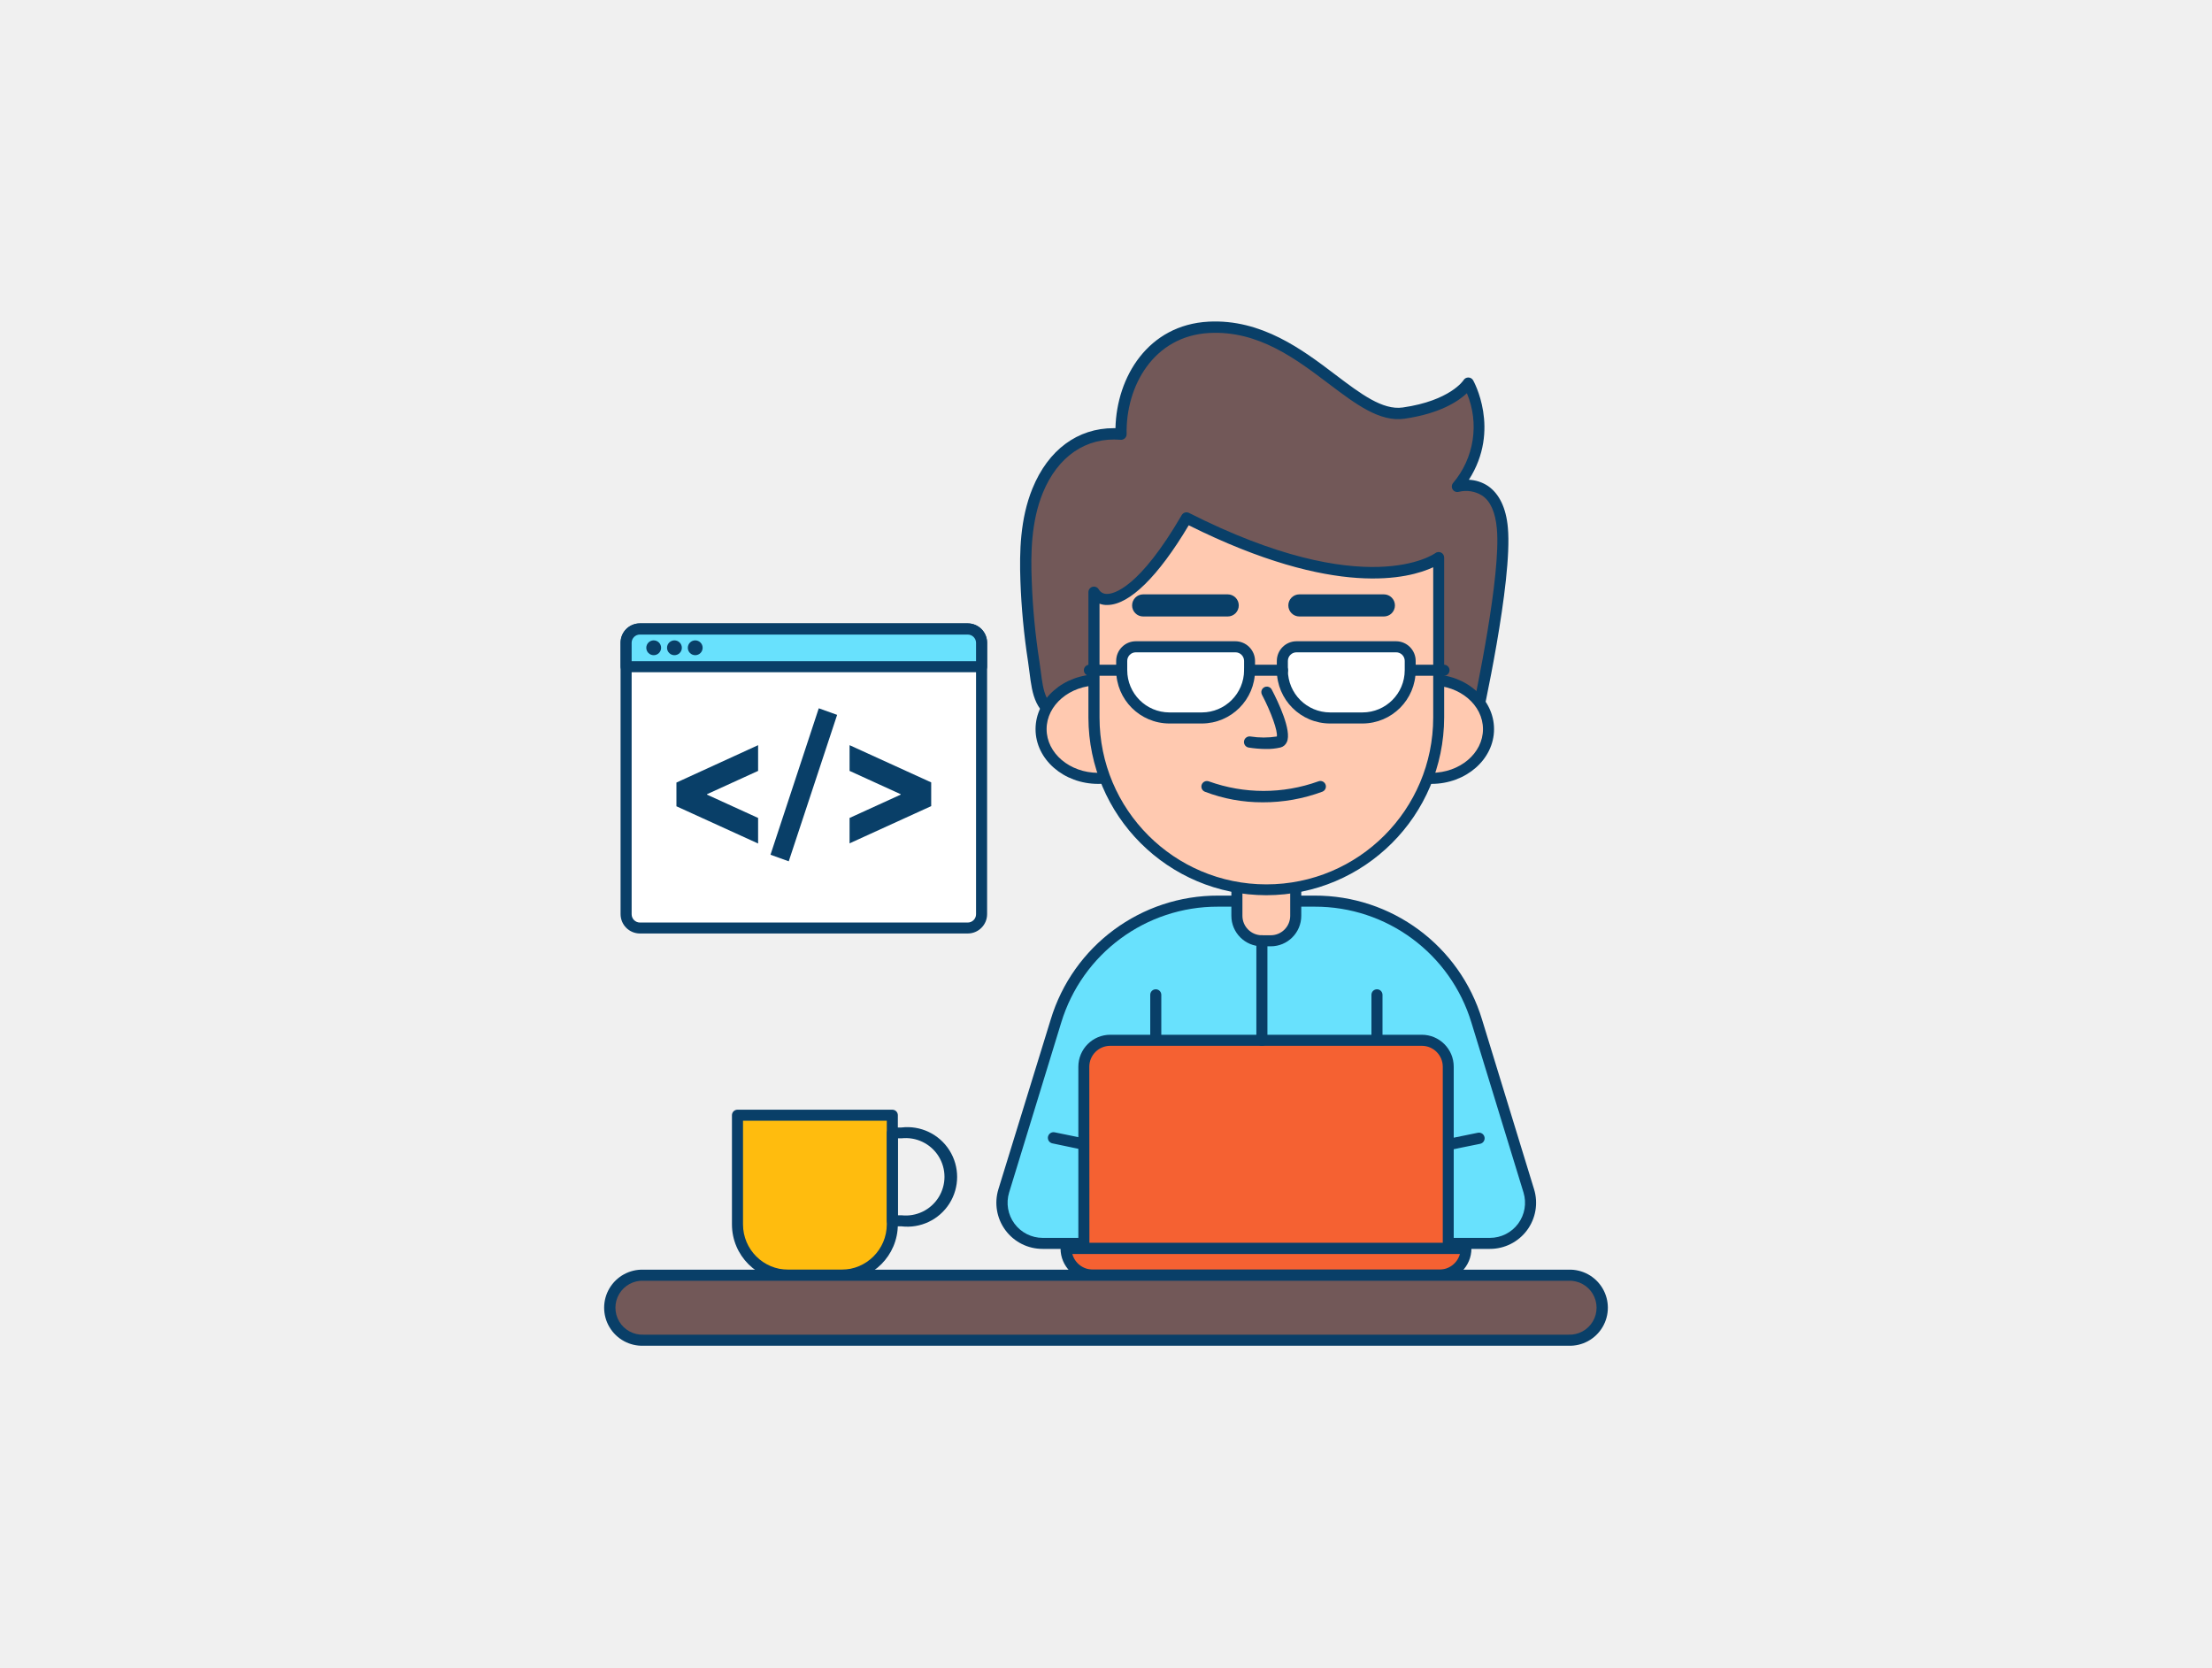
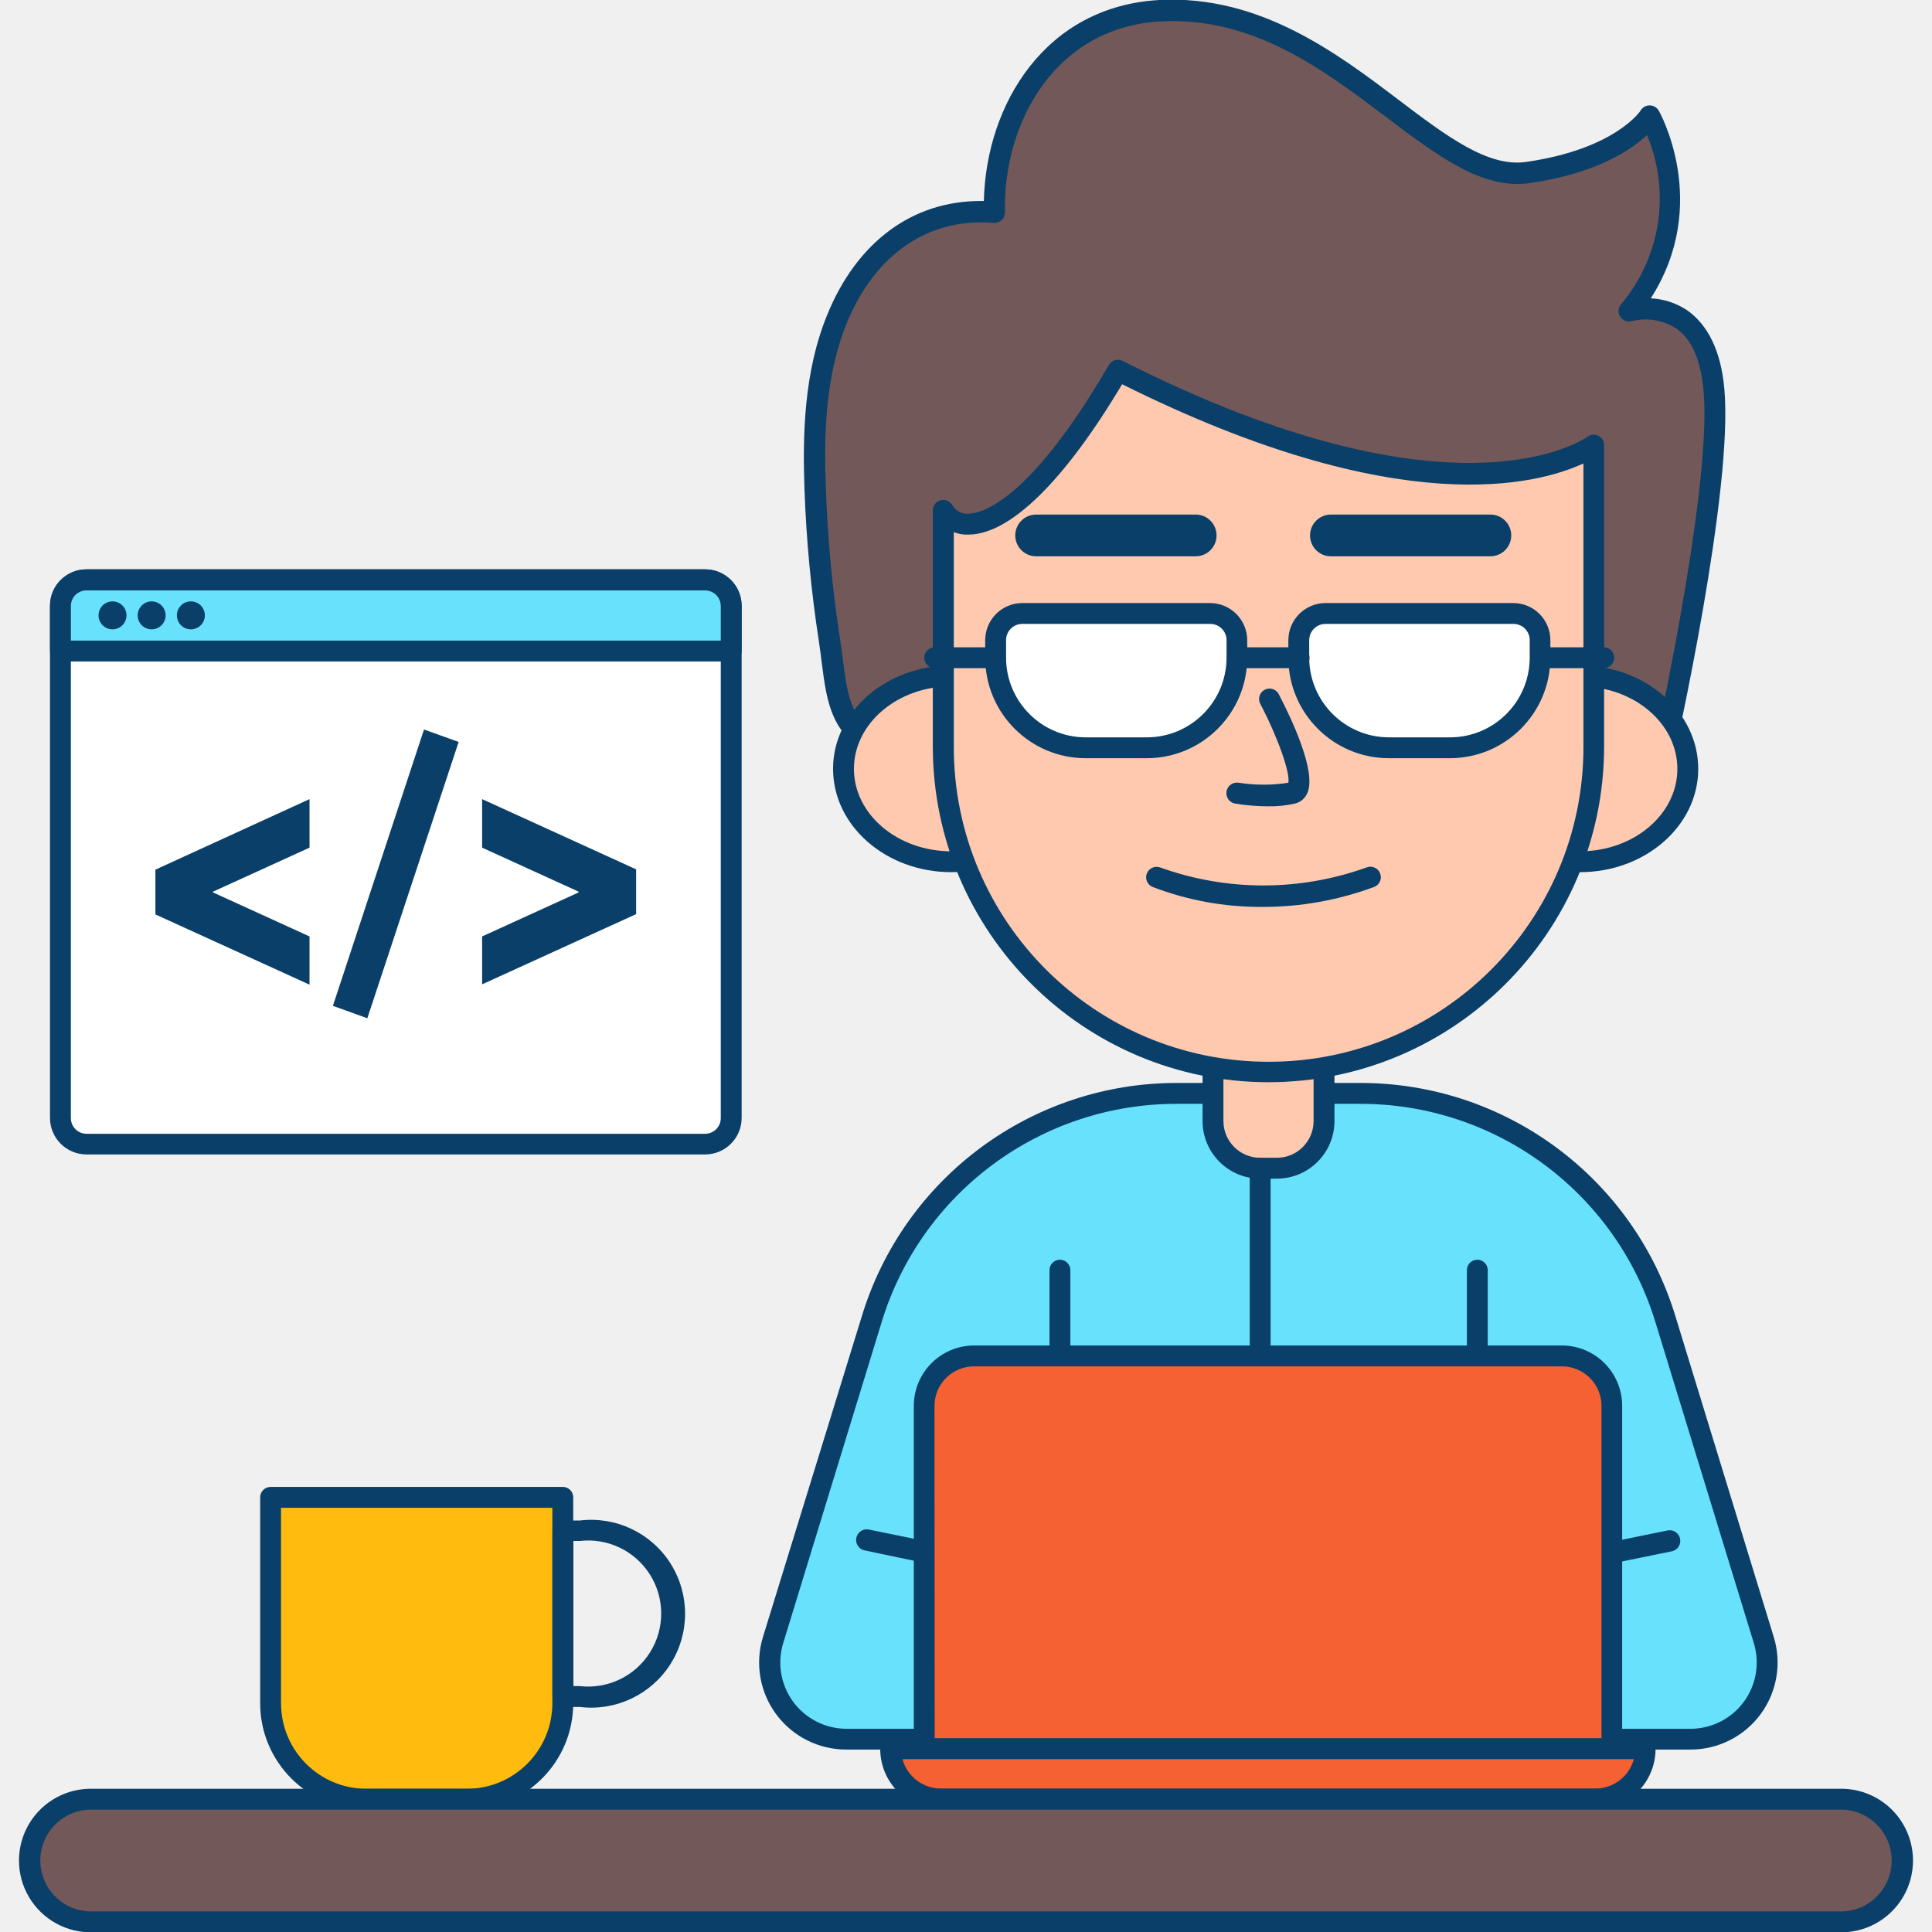
- <svg xmlns="http://www.w3.org/2000/svg" id="_340_web_developer_outline" data-name="#340_web_developer_outline" viewBox="0 0 400 300" width="406" height="306" class="illustration styles_illustrationTablet__1DWOa">
-   <path d="M220.28,162.2H237.7A30.7,30.7,0,0,1,267,183.9l9.41,30.69a7.33,7.33,0,0,1-7,9.49h-80.9a7.33,7.33,0,0,1-7-9.49l9.41-30.69A30.7,30.7,0,0,1,220.28,162.2Z" fill="#68e1fd" />
-   <path d="M269.44,225.08h-80.9a8.34,8.34,0,0,1-8-10.78L190,183.61a31.54,31.54,0,0,1,30.3-22.41H237.7A31.54,31.54,0,0,1,268,183.61l9.41,30.69a8.34,8.34,0,0,1-8,10.78ZM220.28,163.2a29.55,29.55,0,0,0-28.39,21l-9.41,30.69a6.35,6.35,0,0,0,6.06,8.2h80.9a6.35,6.35,0,0,0,6.06-8.2l-9.41-30.69a29.55,29.55,0,0,0-28.39-21Z" fill="#093f68" />
-   <path d="M223.67,158.74h10.64a0,0,0,0,1,0,0v6.12a4.52,4.52,0,0,1-4.52,4.52h-1.61a4.52,4.52,0,0,1-4.52-4.52v-6.12A0,0,0,0,1,223.67,158.74Z" fill="#ffc9b0" />
-   <path d="M229.79,170.37h-1.6a5.52,5.52,0,0,1-5.52-5.51v-6.12a1,1,0,0,1,1-1h10.64a1,1,0,0,1,1,1v6.12A5.52,5.52,0,0,1,229.79,170.37Zm-5.12-10.63v5.12a3.52,3.52,0,0,0,3.52,3.51h1.6a3.52,3.52,0,0,0,3.52-3.51v-5.12Z" fill="#093f68" />
-   <path d="M192.27,129.23c-4.94-1.87-4.64-5.65-5.38-10.49a123.35,123.35,0,0,1-1.37-14.48c-.19-5.51,0-11.17,2.1-16.28,2.69-6.57,8-10.81,15.09-10.23-.21-9.68,5.6-18.76,15.89-19.31,16.49-.88,26,16.83,35.21,15.51s11.68-5.42,11.68-5.42a16.92,16.92,0,0,1-2,18.67s7.27-2.12,8.15,7.55-4.91,35.37-4.91,35.37L260.16,129c-2.77-.49-6.23.19-9,.28l-20.61.64C220.21,130.21,203.49,133.47,192.27,129.23Z" fill="#725858" />
-   <path d="M207.13,132.38c-5.42,0-10.75-.53-15.22-2.22h0c-4.79-1.82-5.23-5.28-5.74-9.29q-.12-1-.27-2a125,125,0,0,1-1.38-14.6c-.18-5.17-.06-11.21,2.18-16.68,2.85-7,8.17-10.91,14.7-10.91h.31c.22-9.31,5.93-18.68,16.84-19.26,9.59-.5,17,5.09,22.92,9.58,4.58,3.47,8.54,6.46,12.19,5.94,8.55-1.22,11-4.91,11-4.95a1,1,0,0,1,.86-.47,1,1,0,0,1,.86.49c.05.09,5.06,8.92-.76,18a6.83,6.83,0,0,1,3.48,1.14c2,1.4,3.25,3.92,3.57,7.51.89,9.72-4.68,34.62-4.92,35.68a1,1,0,0,1-1.15.76L260,130a23.69,23.69,0,0,0-5.87.08c-1,.1-2,.19-3,.22l-20.61.64c-2.57.08-5.59.35-8.78.63C217.23,131.93,212.14,132.38,207.13,132.38Zm-14.51-4.09c8.18,3.1,19.71,2.07,29,1.24,3.22-.29,6.27-.56,8.9-.64l20.61-.64c.87,0,1.82-.12,2.82-.21a25,25,0,0,1,6.4-.06h0c.35,0,1.49.25,5.65,1,1-4.68,5.44-25.75,4.68-34.13-.27-3-1.17-5-2.69-6a5.46,5.46,0,0,0-4.18-.66,1,1,0,0,1-1.11-.41,1,1,0,0,1,.06-1.18,15.72,15.72,0,0,0,2.5-16.24c-1.53,1.44-4.86,3.69-11.29,4.61-4.48.63-8.75-2.59-13.69-6.32-6-4.53-12.75-9.65-21.6-9.18-10.06.53-15.14,9.61-14.95,18.29a1,1,0,0,1-.32.75,1,1,0,0,1-.77.27c-6.24-.52-11.37,3-14.07,9.61-2.09,5.13-2.2,10.9-2,15.86a123,123,0,0,0,1.35,14.36c.11.71.2,1.38.28,2,.48,3.78.8,6.28,4.47,7.67Z" fill="#093f68" />
-   <ellipse cx="198.59" cy="131.11" rx="10.33" ry="8.9" fill="#ffc9b0" />
-   <path d="M198.59,141c-6.25,0-11.33-4.44-11.33-9.9s5.08-9.91,11.33-9.91,11.34,4.45,11.34,9.91S204.84,141,198.59,141Zm0-17.81c-5.14,0-9.33,3.55-9.33,7.91s4.19,7.9,9.33,7.9,9.34-3.54,9.34-7.9S203.74,123.2,198.59,123.2Z" fill="#093f68" />
-   <ellipse cx="258.84" cy="131.11" rx="10.33" ry="8.9" fill="#ffc9b0" />
-   <path d="M258.84,141c-6.25,0-11.34-4.44-11.34-9.9s5.09-9.91,11.34-9.91,11.33,4.45,11.33,9.91S265.09,141,258.84,141Zm0-17.81c-5.15,0-9.34,3.55-9.34,7.91s4.19,7.9,9.34,7.9,9.33-3.54,9.33-7.9S264,123.2,258.84,123.2Z" fill="#093f68" />
-   <path d="M229,160.13h0A31.17,31.17,0,0,1,197.82,129V106.34c1.82,3,7.87,1.8,16.74-13.41,33.2,16.82,45.6,7.18,45.6,7.18V129A31.17,31.17,0,0,1,229,160.13Z" fill="#ffc9b0" />
-   <path d="M229,161.13A32.2,32.2,0,0,1,196.82,129V106.34a1,1,0,0,1,1.86-.52,1.66,1.66,0,0,0,1.53.83h0c1.22,0,5.8-1.07,13.47-14.23A1,1,0,0,1,215,92c32.08,16.25,44.42,7.37,44.54,7.28a1,1,0,0,1,1.61.8V129A32.2,32.2,0,0,1,229,161.13Zm-30.17-52.72V129a30.17,30.17,0,0,0,60.34,0V101.83c-4.32,2-17.59,5.68-44.21-7.59-5.52,9.27-10.73,14.38-14.7,14.41A3.44,3.44,0,0,1,198.82,108.41Z" fill="#093f68" />
-   <path d="M249,216.72a1,1,0,0,1-1-1V179.14a1,1,0,0,1,2,0v36.58A1,1,0,0,1,249,216.72Z" fill="#093f68" />
-   <path d="M209,216.72a1,1,0,0,1-1-1V179.14a1,1,0,0,1,2,0v36.58A1,1,0,0,1,209,216.72Z" fill="#093f68" />
-   <path d="M228.92,134.69a20.75,20.75,0,0,1-3.13-.26,1,1,0,0,1,.35-2,15.28,15.28,0,0,0,4.75,0c.2-.92-1-4.35-2.7-7.58A1,1,0,1,1,230,124c1.12,2.15,3.63,7.37,2.71,9.42a1.72,1.72,0,0,1-1.16,1A10.74,10.74,0,0,1,228.92,134.69Z" fill="#093f68" />
-   <path d="M222,110.73h0l-15.28,0a2,2,0,1,1,0-4h0l15.29,0a2,2,0,0,1,0,4Z" fill="#093f68" />
-   <path d="M250.25,110.73h0l-15.28,0a2,2,0,1,1,0-4h0l15.28,0a2,2,0,0,1,0,4Z" fill="#093f68" />
-   <path d="M205.39,116.21h18a2.56,2.56,0,0,1,2.56,2.56v1.67a8.63,8.63,0,0,1-8.63,8.63h-5.87a8.63,8.63,0,0,1-8.63-8.63v-1.67A2.56,2.56,0,0,1,205.39,116.21Z" fill="#fff" />
-   <path d="M217.33,130.08h-5.86a9.64,9.64,0,0,1-9.63-9.63v-1.68a3.56,3.56,0,0,1,3.55-3.56h18a3.57,3.57,0,0,1,3.56,3.56v1.68A9.64,9.64,0,0,1,217.33,130.08Zm-11.94-12.87a1.55,1.55,0,0,0-1.55,1.56v1.68a7.64,7.64,0,0,0,7.63,7.63h5.86a7.65,7.65,0,0,0,7.64-7.63v-1.68a1.56,1.56,0,0,0-1.56-1.56Z" fill="#093f68" />
-   <path d="M234.45,116.21h18a2.56,2.56,0,0,1,2.56,2.56v1.67a8.63,8.63,0,0,1-8.63,8.63h-5.87a8.63,8.63,0,0,1-8.63-8.63v-1.67A2.56,2.56,0,0,1,234.45,116.21Z" fill="#fff" />
-   <path d="M246.39,130.08h-5.86a9.64,9.64,0,0,1-9.64-9.63v-1.68a3.57,3.57,0,0,1,3.56-3.56h18a3.56,3.56,0,0,1,3.55,3.56v1.68A9.64,9.64,0,0,1,246.39,130.08Zm-11.94-12.87a1.56,1.56,0,0,0-1.56,1.56v1.68a7.65,7.65,0,0,0,7.64,7.63h5.86a7.64,7.64,0,0,0,7.63-7.63v-1.68a1.55,1.55,0,0,0-1.55-1.56Z" fill="#093f68" />
-   <path d="M202.84,121.45H197a1,1,0,0,1,0-2h5.81a1,1,0,0,1,0,2Z" fill="#093f68" />
-   <path d="M261.12,121.45h-5.8a1,1,0,0,1,0-2h5.8a1,1,0,0,1,0,2Z" fill="#093f68" />
-   <path d="M231.89,121.45H226a1,1,0,0,1,0-2h5.92a1,1,0,0,1,0,2Z" fill="#093f68" />
-   <path d="M228.33,144.33a28.87,28.87,0,0,1-10.44-1.91,1,1,0,0,1,.72-1.87,29.23,29.23,0,0,0,19.77,0,1,1,0,0,1,.77,1.85A30.56,30.56,0,0,1,228.33,144.33Z" fill="#093f68" />
-   <path d="M256.41,208.32a1,1,0,0,1-1-.8,1,1,0,0,1,.78-1.18l11.06-2.26a1,1,0,0,1,.4,2l-11.06,2.25A.64.64,0,0,1,256.41,208.32Z" fill="#093f68" />
-   <path d="M201.57,208.32a.64.64,0,0,1-.2,0L190.31,206a1,1,0,1,1,.4-2l11.06,2.26a1,1,0,0,1,.78,1.18A1,1,0,0,1,201.57,208.32Z" fill="#093f68" />
-   <path d="M200.76,187.36H257.1a4.78,4.78,0,0,1,4.78,4.78V225a0,0,0,0,1,0,0H196a0,0,0,0,1,0,0V192.14A4.78,4.78,0,0,1,200.76,187.36Z" fill="#f56132" />
-   <path d="M261.88,226H196a1,1,0,0,1-1-1V192.14a5.78,5.78,0,0,1,5.78-5.78H257.1a5.78,5.78,0,0,1,5.78,5.78V225A1,1,0,0,1,261.88,226ZM197,224h63.9V192.14a3.79,3.79,0,0,0-3.78-3.78H200.76a3.79,3.79,0,0,0-3.78,3.78Z" fill="#093f68" />
-   <path d="M192.78,225h72.31a0,0,0,0,1,0,0v0a4.82,4.82,0,0,1-4.82,4.82H197.6a4.82,4.82,0,0,1-4.82-4.82v0A0,0,0,0,1,192.78,225Z" fill="#f56132" />
-   <path d="M260.26,230.84H197.6a5.83,5.83,0,0,1-5.82-5.82,1,1,0,0,1,1-1h72.3a1,1,0,0,1,1,1A5.83,5.83,0,0,1,260.26,230.84ZM193.91,226a3.83,3.83,0,0,0,3.69,2.82h62.66A3.83,3.83,0,0,0,264,226Z" fill="#093f68" />
-   <path d="M228.19,188.36a1,1,0,0,1-1-1v-18a1,1,0,0,1,2,0v18A1,1,0,0,1,228.19,188.36Z" fill="#093f68" />
-   <path d="M133.36,200.91h28a0,0,0,0,1,0,0v19.74a9.19,9.19,0,0,1-9.19,9.19h-9.62a9.19,9.19,0,0,1-9.19-9.19V200.91A0,0,0,0,1,133.36,200.91Z" fill="#ffbc0e" />
-   <path d="M152.17,230.84h-9.62a10.2,10.2,0,0,1-10.19-10.19V200.91a1,1,0,0,1,1-1h28a1,1,0,0,1,1,1v19.74A10.2,10.2,0,0,1,152.17,230.84Zm-17.81-28.93v18.74a8.19,8.19,0,0,0,8.19,8.19h9.62a8.2,8.2,0,0,0,8.19-8.19V201.91Z" fill="#093f68" />
-   <rect x="110.51" y="229.84" width="178.98" height="11.75" rx="5.88" fill="#725858" />
-   <path d="M283.61,242.59H116.39a6.88,6.88,0,1,1,0-13.75H283.61a6.88,6.88,0,1,1,0,13.75ZM116.39,230.84a4.88,4.88,0,1,0,0,9.75H283.61a4.88,4.88,0,1,0,0-9.75Z" fill="#093f68" />
-   <path d="M163,221h-1.63a1,1,0,0,1-1-1V204.13a1,1,0,0,1,1-1H163A9,9,0,1,1,163,221Zm-.63-2H163a7,7,0,1,0,0-13.91h-.63Z" fill="#093f68" />
-   <rect x="113.22" y="112.98" width="64.28" height="54.07" rx="2.5" fill="#fff" />
-   <path d="M175,168.05H115.71a3.5,3.5,0,0,1-3.49-3.5V115.47a3.49,3.49,0,0,1,3.49-3.49H175a3.5,3.5,0,0,1,3.5,3.49v49.08A3.5,3.5,0,0,1,175,168.05ZM115.71,114a1.49,1.49,0,0,0-1.49,1.49v49.08a1.5,1.5,0,0,0,1.49,1.5H175a1.5,1.5,0,0,0,1.5-1.5V115.47A1.5,1.5,0,0,0,175,114Z" fill="#093f68" />
-   <path d="M115.71,113H175a2.5,2.5,0,0,1,2.5,2.5v4.33a0,0,0,0,1,0,0H113.22a0,0,0,0,1,0,0v-4.33A2.5,2.5,0,0,1,115.71,113Z" fill="#68e1fd" />
-   <path d="M177.5,120.81H113.22a1,1,0,0,1-1-1v-4.34a3.49,3.49,0,0,1,3.49-3.49H175a3.5,3.5,0,0,1,3.5,3.49v4.34A1,1,0,0,1,177.5,120.81Zm-63.28-2H176.5v-3.34A1.5,1.5,0,0,0,175,114H115.71a1.49,1.49,0,0,0-1.49,1.49Z" fill="#093f68" />
-   <circle cx="118.21" cy="116.39" r="1.34" fill="#093f68" />
-   <circle cx="121.96" cy="116.39" r="1.34" fill="#093f68" />
-   <circle cx="125.72" cy="116.39" r="1.34" fill="#093f68" />
-   <path d="M137.09,138.65l-9.25,4.22v.07l9.25,4.22v4.62l-14.77-6.73v-4.29L137.09,134Z" fill="#093f68" />
-   <path d="M148.06,127.33l3.32,1.19L142.63,155l-3.3-1.19Z" fill="#093f68" />
-   <path d="M153.63,147.16l9.25-4.22v-.07l-9.25-4.22V134l14.76,6.73v4.29l-14.76,6.73Z" fill="#093f68" />
+ <svg xmlns="http://www.w3.org/2000/svg" width="210mm" height="210mm" viewBox="0 0 210 210" version="1.1" id="svg5" xml:space="preserve">
+   <defs id="defs2" />
+   <g id="layer1">
+     <g id="g278" transform="matrix(1.134254,0,0,1.134254,-121.8508,-65.12887)">
+       <path d="m 220.28,162.2 h 17.42 a 30.7,30.7 0 0 1 29.3,21.7 l 9.41,30.69 a 7.33,7.33 0 0 1 -7,9.49 h -80.9 a 7.33,7.33 0 0 1 -7,-9.49 l 9.41,-30.69 a 30.7,30.7 0 0 1 29.36,-21.7 z" fill="#68e1fd" id="path132" />
+       <path d="m 269.44,225.08 h -80.9 a 8.34,8.34 0 0 1 -8,-10.78 L 190,183.61 a 31.54,31.54 0 0 1 30.3,-22.41 h 17.4 a 31.54,31.54 0 0 1 30.3,22.41 l 9.41,30.69 a 8.34,8.34 0 0 1 -8,10.78 z M 220.28,163.2 a 29.55,29.55 0 0 0 -28.39,21 l -9.41,30.69 a 6.35,6.35 0 0 0 6.06,8.2 h 80.9 a 6.35,6.35 0 0 0 6.06,-8.2 l -9.41,-30.69 a 29.55,29.55 0 0 0 -28.39,-21 z" fill="#093f68" id="path134" />
+       <path d="m 223.67,158.74 h 10.64 v 6.12 a 4.52,4.52 0 0 1 -4.52,4.52 h -1.61 a 4.52,4.52 0 0 1 -4.52,-4.52 v -6.12 z" fill="#ffc9b0" id="path136" />
+       <path d="m 229.79,170.37 h -1.6 a 5.52,5.52 0 0 1 -5.52,-5.51 v -6.12 a 1,1 0 0 1 1,-1 h 10.64 a 1,1 0 0 1 1,1 v 6.12 a 5.52,5.52 0 0 1 -5.52,5.51 z m -5.12,-10.63 v 5.12 a 3.52,3.52 0 0 0 3.52,3.51 h 1.6 a 3.52,3.52 0 0 0 3.52,-3.51 v -5.12 z" fill="#093f68" id="path138" />
+       <path d="m 192.27,129.23 c -4.94,-1.87 -4.64,-5.65 -5.38,-10.49 a 123.35,123.35 0 0 1 -1.37,-14.48 c -0.19,-5.51 0,-11.17 2.1,-16.28 2.69,-6.57 8,-10.81 15.09,-10.23 -0.21,-9.68 5.6,-18.76 15.89,-19.31 16.49,-0.88 26,16.83 35.21,15.51 9.21,-1.32 11.68,-5.42 11.68,-5.42 a 16.92,16.92 0 0 1 -2,18.67 c 0,0 7.27,-2.12 8.15,7.55 0.88,9.67 -4.91,35.37 -4.91,35.37 L 260.16,129 c -2.77,-0.49 -6.23,0.19 -9,0.28 l -20.61,0.64 c -10.34,0.29 -27.06,3.55 -38.28,-0.69 z" fill="#725858" id="path140" />
+       <path d="m 207.13,132.38 c -5.42,0 -10.75,-0.53 -15.22,-2.22 v 0 c -4.79,-1.82 -5.23,-5.28 -5.74,-9.29 q -0.12,-1 -0.27,-2 a 125,125 0 0 1 -1.38,-14.6 c -0.18,-5.17 -0.06,-11.21 2.18,-16.68 2.85,-7 8.17,-10.91 14.7,-10.91 h 0.31 c 0.22,-9.31 5.93,-18.68 16.84,-19.26 9.59,-0.5 17,5.09 22.92,9.58 4.58,3.47 8.54,6.46 12.19,5.94 8.55,-1.22 11,-4.91 11,-4.95 a 1,1 0 0 1 0.86,-0.47 1,1 0 0 1 0.86,0.49 c 0.05,0.09 5.06,8.92 -0.76,18 a 6.83,6.83 0 0 1 3.48,1.14 c 2,1.4 3.25,3.92 3.57,7.51 0.89,9.72 -4.68,34.62 -4.92,35.68 a 1,1 0 0 1 -1.15,0.76 L 260,130 a 23.69,23.69 0 0 0 -5.87,0.08 c -1,0.1 -2,0.19 -3,0.22 l -20.61,0.64 c -2.57,0.08 -5.59,0.35 -8.78,0.63 -4.51,0.36 -9.6,0.81 -14.61,0.81 z m -14.51,-4.09 c 8.18,3.1 19.71,2.07 29,1.24 3.22,-0.29 6.27,-0.56 8.9,-0.64 l 20.61,-0.64 c 0.87,0 1.82,-0.12 2.82,-0.21 a 25,25 0 0 1 6.4,-0.06 v 0 c 0.35,0 1.49,0.25 5.65,1 1,-4.68 5.44,-25.75 4.68,-34.13 -0.27,-3 -1.17,-5 -2.69,-6 a 5.46,5.46 0 0 0 -4.18,-0.66 1,1 0 0 1 -1.11,-0.41 1,1 0 0 1 0.06,-1.18 15.72,15.72 0 0 0 2.5,-16.24 c -1.53,1.44 -4.86,3.69 -11.29,4.61 -4.48,0.63 -8.75,-2.59 -13.69,-6.32 -6,-4.53 -12.75,-9.65 -21.6,-9.18 -10.06,0.53 -15.14,9.61 -14.95,18.29 a 1,1 0 0 1 -0.32,0.75 1,1 0 0 1 -0.77,0.27 c -6.24,-0.52 -11.37,3 -14.07,9.61 -2.09,5.13 -2.2,10.9 -2,15.86 a 123,123 0 0 0 1.35,14.36 c 0.11,0.71 0.2,1.38 0.28,2 0.48,3.78 0.8,6.28 4.47,7.67 z" fill="#093f68" id="path142" />
+       <ellipse cx="198.59" cy="131.11" rx="10.33" ry="8.9" fill="#ffc9b0" id="ellipse144" />
+       <path d="m 198.59,141 c -6.25,0 -11.33,-4.44 -11.33,-9.9 0,-5.46 5.08,-9.91 11.33,-9.91 6.25,0 11.34,4.45 11.34,9.91 0,5.46 -5.09,9.9 -11.34,9.9 z m 0,-17.81 c -5.14,0 -9.33,3.55 -9.33,7.91 0,4.36 4.19,7.9 9.33,7.9 5.14,0 9.34,-3.54 9.34,-7.9 0,-4.36 -4.19,-7.9 -9.34,-7.9 z" fill="#093f68" id="path146" />
+       <ellipse cx="258.84" cy="131.11" rx="10.33" ry="8.9" fill="#ffc9b0" id="ellipse148" />
+       <path d="m 258.84,141 c -6.25,0 -11.34,-4.44 -11.34,-9.9 0,-5.46 5.09,-9.91 11.34,-9.91 6.25,0 11.33,4.45 11.33,9.91 0,5.46 -5.08,9.9 -11.33,9.9 z m 0,-17.81 c -5.15,0 -9.34,3.55 -9.34,7.91 0,4.36 4.19,7.9 9.34,7.9 5.15,0 9.33,-3.54 9.33,-7.9 0,-4.36 -4.17,-7.9 -9.33,-7.9 z" fill="#093f68" id="path150" />
+       <path d="m 229,160.13 v 0 A 31.17,31.17 0 0 1 197.82,129 v -22.66 c 1.82,3 7.87,1.8 16.74,-13.41 33.2,16.82 45.6,7.18 45.6,7.18 V 129 A 31.17,31.17 0 0 1 229,160.13 Z" fill="#ffc9b0" id="path152" />
+       <path d="M 229,161.13 A 32.2,32.2 0 0 1 196.82,129 v -22.66 a 1,1 0 0 1 1.86,-0.52 1.66,1.66 0 0 0 1.53,0.83 v 0 c 1.22,0 5.8,-1.07 13.47,-14.23 A 1,1 0 0 1 215,92 c 32.08,16.25 44.42,7.37 44.54,7.28 a 1,1 0 0 1 1.61,0.8 V 129 A 32.2,32.2 0 0 1 229,161.13 Z M 198.83,108.41 V 129 a 30.17,30.17 0 0 0 60.34,0 v -27.17 c -4.32,2 -17.59,5.68 -44.21,-7.59 -5.52,9.27 -10.73,14.38 -14.7,14.41 a 3.44,3.44 0 0 1 -1.44,-0.24 z" fill="#093f68" id="path154" />
+       <path d="m 249,216.72 a 1,1 0 0 1 -1,-1 v -36.58 a 1,1 0 0 1 2,0 v 36.58 a 1,1 0 0 1 -1,1 z" fill="#093f68" id="path156" />
+       <path d="m 209,216.72 a 1,1 0 0 1 -1,-1 v -36.58 a 1,1 0 0 1 2,0 v 36.58 a 1,1 0 0 1 -1,1 z" fill="#093f68" id="path158" />
+       <path d="m 228.92,134.69 a 20.75,20.75 0 0 1 -3.13,-0.26 1.015,1.015 0 0 1 0.35,-2 15.28,15.28 0 0 0 4.75,0 c 0.2,-0.92 -1,-4.35 -2.7,-7.58 A 1,1 0 1 1 230,124 c 1.12,2.15 3.63,7.37 2.71,9.42 a 1.72,1.72 0 0 1 -1.16,1 10.74,10.74 0 0 1 -2.63,0.27 z" fill="#093f68" id="path160" />
+       <path d="m 222,110.73 v 0 h -15.28 a 2,2 0 1 1 0,-4 v 0 h 15.29 a 2,2 0 0 1 0,4 z" fill="#093f68" id="path162" />
+       <path d="m 250.25,110.73 v 0 h -15.28 a 2,2 0 1 1 0,-4 v 0 h 15.28 a 2,2 0 0 1 0,4 z" fill="#093f68" id="path164" />
+       <path d="m 205.39,116.21 h 18 a 2.56,2.56 0 0 1 2.56,2.56 v 1.67 a 8.63,8.63 0 0 1 -8.63,8.63 h -5.87 a 8.63,8.63 0 0 1 -8.63,-8.63 v -1.67 a 2.56,2.56 0 0 1 2.57,-2.56 z" fill="#ffffff" id="path166" />
+       <path d="m 217.33,130.08 h -5.86 a 9.64,9.64 0 0 1 -9.63,-9.63 v -1.68 a 3.56,3.56 0 0 1 3.55,-3.56 h 18 a 3.57,3.57 0 0 1 3.56,3.56 v 1.68 a 9.64,9.64 0 0 1 -9.62,9.63 z m -11.94,-12.87 a 1.55,1.55 0 0 0 -1.55,1.56 v 1.68 a 7.64,7.64 0 0 0 7.63,7.63 h 5.86 a 7.65,7.65 0 0 0 7.64,-7.63 v -1.68 a 1.56,1.56 0 0 0 -1.56,-1.56 z" fill="#093f68" id="path168" />
+       <path d="m 234.45,116.21 h 18 a 2.56,2.56 0 0 1 2.56,2.56 v 1.67 a 8.63,8.63 0 0 1 -8.63,8.63 h -5.87 a 8.63,8.63 0 0 1 -8.63,-8.63 v -1.67 a 2.56,2.56 0 0 1 2.57,-2.56 z" fill="#ffffff" id="path170" />
+       <path d="m 246.39,130.08 h -5.86 a 9.64,9.64 0 0 1 -9.64,-9.63 v -1.68 a 3.57,3.57 0 0 1 3.56,-3.56 h 18 a 3.56,3.56 0 0 1 3.55,3.56 v 1.68 a 9.64,9.64 0 0 1 -9.61,9.63 z m -11.94,-12.87 a 1.56,1.56 0 0 0 -1.56,1.56 v 1.68 a 7.65,7.65 0 0 0 7.64,7.63 h 5.86 a 7.64,7.64 0 0 0 7.63,-7.63 v -1.68 a 1.55,1.55 0 0 0 -1.55,-1.56 z" fill="#093f68" id="path172" />
+       <path d="M 202.84,121.45 H 197 a 1,1 0 0 1 0,-2 h 5.81 a 1,1 0 0 1 0,2 z" fill="#093f68" id="path174" />
+       <path d="m 261.12,121.45 h -5.8 a 1,1 0 0 1 0,-2 h 5.8 a 1,1 0 0 1 0,2 z" fill="#093f68" id="path176" />
+       <path d="M 231.89,121.45 H 226 a 1,1 0 0 1 0,-2 h 5.92 a 1,1 0 0 1 0,2 z" fill="#093f68" id="path178" />
+       <path d="m 228.33,144.33 a 28.87,28.87 0 0 1 -10.44,-1.91 1.002,1.002 0 0 1 0.72,-1.87 29.23,29.23 0 0 0 19.77,0 1.002,1.002 0 0 1 0.77,1.85 30.56,30.56 0 0 1 -10.82,1.93 z" fill="#093f68" id="path180" />
+       <path d="m 256.41,208.32 a 1,1 0 0 1 -1,-0.8 1,1 0 0 1 0.78,-1.18 l 11.06,-2.26 a 1.02,1.02 0 0 1 0.4,2 l -11.06,2.25 a 0.64,0.64 0 0 1 -0.18,-0.01 z" fill="#093f68" id="path182" />
+       <path d="m 201.57,208.32 a 0.64,0.64 0 0 1 -0.2,0 L 190.31,206 a 1.02,1.02 0 1 1 0.4,-2 l 11.06,2.26 a 1,1 0 0 1 0.78,1.18 1,1 0 0 1 -0.98,0.88 z" fill="#093f68" id="path184" />
+       <path d="m 200.76,187.36 h 56.34 a 4.78,4.78 0 0 1 4.78,4.78 V 225 H 196 v -32.86 a 4.78,4.78 0 0 1 4.76,-4.78 z" fill="#f56132" id="path186" />
+       <path d="M 261.88,226 H 196 a 1,1 0 0 1 -1,-1 v -32.86 a 5.78,5.78 0 0 1 5.78,-5.78 h 56.32 a 5.78,5.78 0 0 1 5.78,5.78 V 225 a 1,1 0 0 1 -1,1 z M 197,224 h 63.9 v -31.86 a 3.79,3.79 0 0 0 -3.78,-3.78 h -56.36 a 3.79,3.79 0 0 0 -3.78,3.78 z" fill="#093f68" id="path188" />
+       <path d="m 192.78,225 h 72.31 v 0 a 4.82,4.82 0 0 1 -4.82,4.82 H 197.6 A 4.82,4.82 0 0 1 192.78,225 Z" fill="#f56132" id="path190" />
+       <path d="M 260.26,230.84 H 197.6 a 5.83,5.83 0 0 1 -5.82,-5.82 1,1 0 0 1 1,-1 h 72.3 a 1,1 0 0 1 1,1 5.83,5.83 0 0 1 -5.82,5.82 z M 193.91,226 a 3.83,3.83 0 0 0 3.69,2.82 h 62.66 A 3.83,3.83 0 0 0 264,226 Z" fill="#093f68" id="path192" />
+       <path d="m 228.19,188.36 a 1,1 0 0 1 -1,-1 v -18 a 1,1 0 0 1 2,0 v 18 a 1,1 0 0 1 -1,1 z" fill="#093f68" id="path194" />
+       <path d="m 133.36,200.91 h 28 v 19.74 a 9.19,9.19 0 0 1 -9.19,9.19 h -9.62 a 9.19,9.19 0 0 1 -9.19,-9.19 z" fill="#ffbc0e" id="path196" />
+       <path d="m 152.17,230.84 h -9.62 a 10.2,10.2 0 0 1 -10.19,-10.19 v -19.74 a 1,1 0 0 1 1,-1 h 28 a 1,1 0 0 1 1,1 v 19.74 a 10.2,10.2 0 0 1 -10.19,10.19 z m -17.81,-28.93 v 18.74 a 8.19,8.19 0 0 0 8.19,8.19 h 9.62 a 8.2,8.2 0 0 0 8.19,-8.19 v -18.74 z" fill="#093f68" id="path198" />
+       <rect x="110.51" y="229.84" width="178.98" height="11.75" rx="5.88" fill="#725858" id="rect200" />
+       <path d="M 283.61,242.59 H 116.39 a 6.88,6.88 0 1 1 0,-13.75 h 167.22 a 6.88,6.88 0 1 1 0,13.75 z M 116.39,230.84 a 4.88,4.88 0 1 0 0,9.75 h 167.22 a 4.88,4.88 0 1 0 0,-9.75 z" fill="#093f68" id="path202" />
+       <path d="m 163,221 h -1.63 a 1,1 0 0 1 -1,-1 v -15.87 a 1,1 0 0 1 1,-1 H 163 a 9,9 0 1 1 0,17.87 z m -0.63,-2 H 163 a 7,7 0 1 0 0,-13.91 h -0.63 z" fill="#093f68" id="path204" />
+       <rect x="113.22" y="112.98" width="64.28" height="54.07" rx="2.5" fill="#ffffff" id="rect206" />
+       <path d="m 175,168.05 h -59.29 a 3.5,3.5 0 0 1 -3.49,-3.5 v -49.08 a 3.49,3.49 0 0 1 3.49,-3.49 H 175 a 3.5,3.5 0 0 1 3.5,3.49 v 49.08 a 3.5,3.5 0 0 1 -3.5,3.5 z M 115.71,114 a 1.49,1.49 0 0 0 -1.49,1.49 v 49.08 a 1.5,1.5 0 0 0 1.49,1.5 H 175 a 1.5,1.5 0 0 0 1.5,-1.5 v -49.1 A 1.5,1.5 0 0 0 175,114 Z" fill="#093f68" id="path208" />
+       <path d="M 115.71,113 H 175 a 2.5,2.5 0 0 1 2.5,2.5 v 4.33 h -64.28 v -4.33 a 2.5,2.5 0 0 1 2.49,-2.5 z" fill="#68e1fd" id="path210" />
+       <path d="m 177.5,120.81 h -64.28 a 1,1 0 0 1 -1,-1 v -4.34 a 3.49,3.49 0 0 1 3.49,-3.49 H 175 a 3.5,3.5 0 0 1 3.5,3.49 v 4.34 a 1,1 0 0 1 -1,1 z m -63.28,-2 h 62.28 v -3.34 A 1.5,1.5 0 0 0 175,114 h -59.29 a 1.49,1.49 0 0 0 -1.49,1.49 z" fill="#093f68" id="path212" />
+       <circle cx="118.21" cy="116.39" r="1.34" fill="#093f68" id="circle214" />
+       <circle cx="121.96" cy="116.39" r="1.34" fill="#093f68" id="circle216" />
+       <circle cx="125.72" cy="116.39" r="1.34" fill="#093f68" id="circle218" />
+       <path d="m 137.09,138.65 -9.25,4.22 v 0.07 l 9.25,4.22 v 4.62 l -14.77,-6.73 v -4.29 L 137.09,134 Z" fill="#093f68" id="path220" />
+       <path d="m 148.06,127.33 3.32,1.19 -8.75,26.48 -3.3,-1.19 z" fill="#093f68" id="path222" />
+       <path d="m 153.63,147.16 9.25,-4.22 v -0.07 l -9.25,-4.22 V 134 l 14.76,6.73 v 4.29 l -14.76,6.73 z" fill="#093f68" id="path224" />
+     </g>
+   </g>
</svg>
